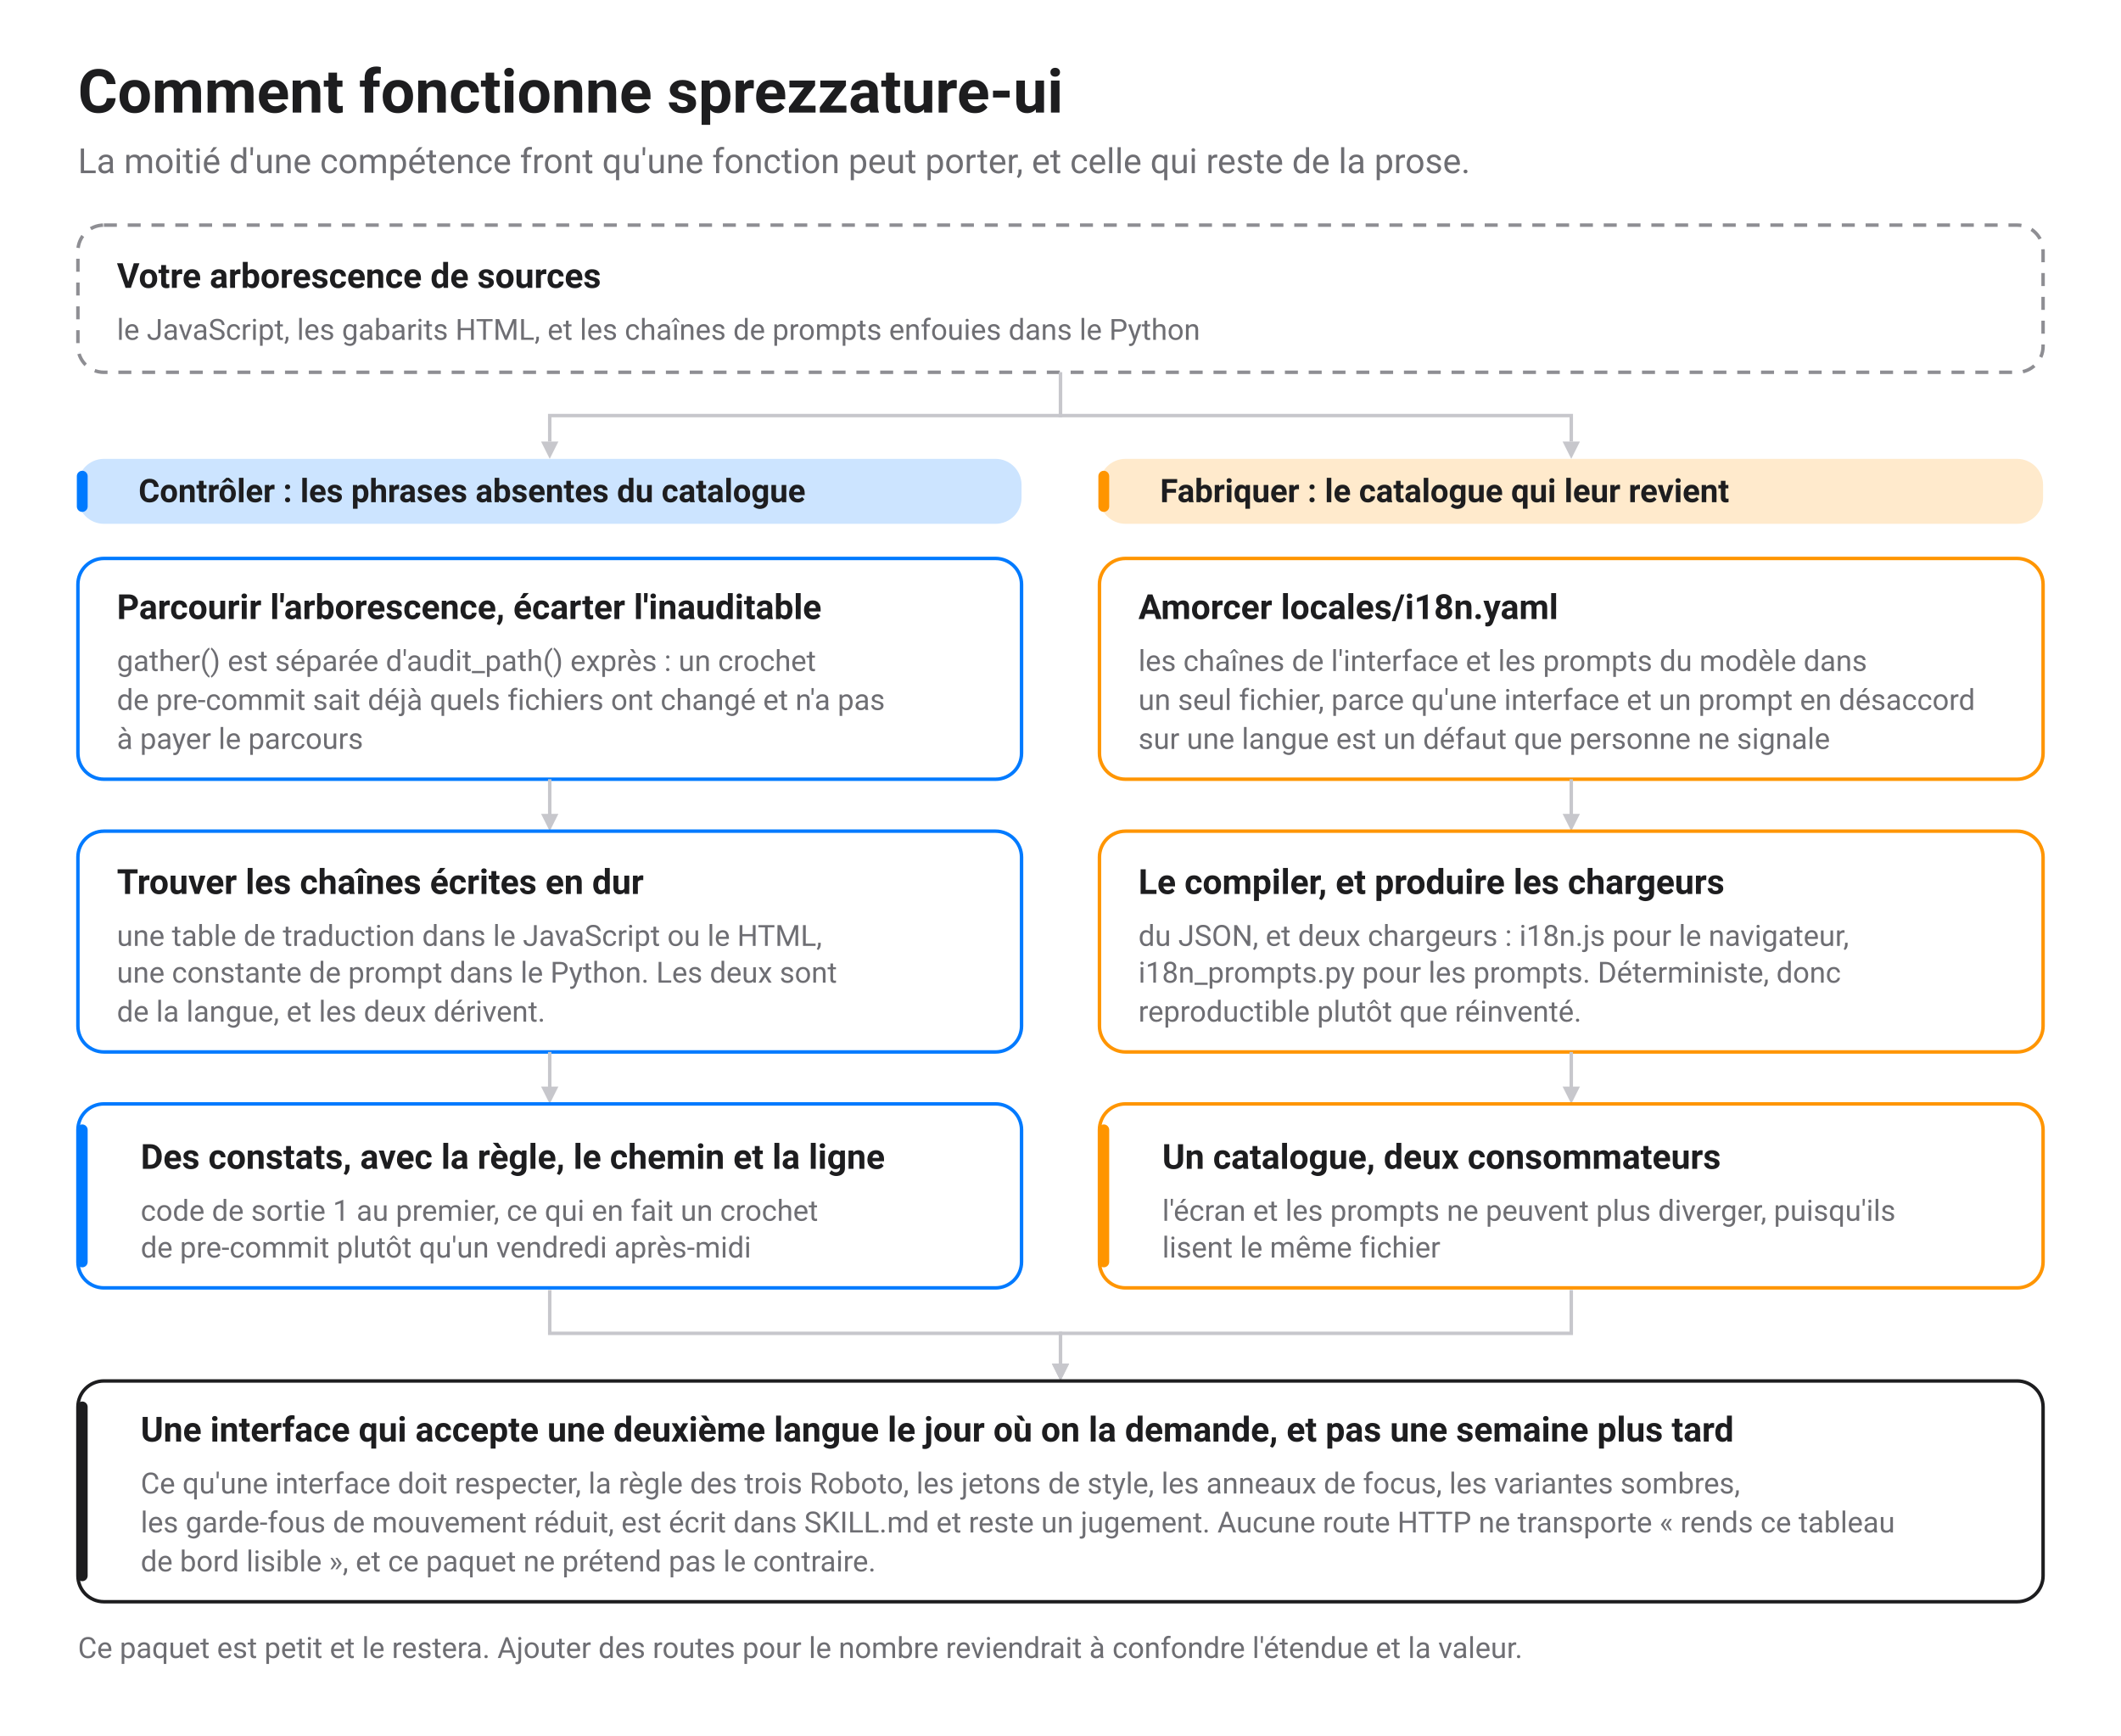
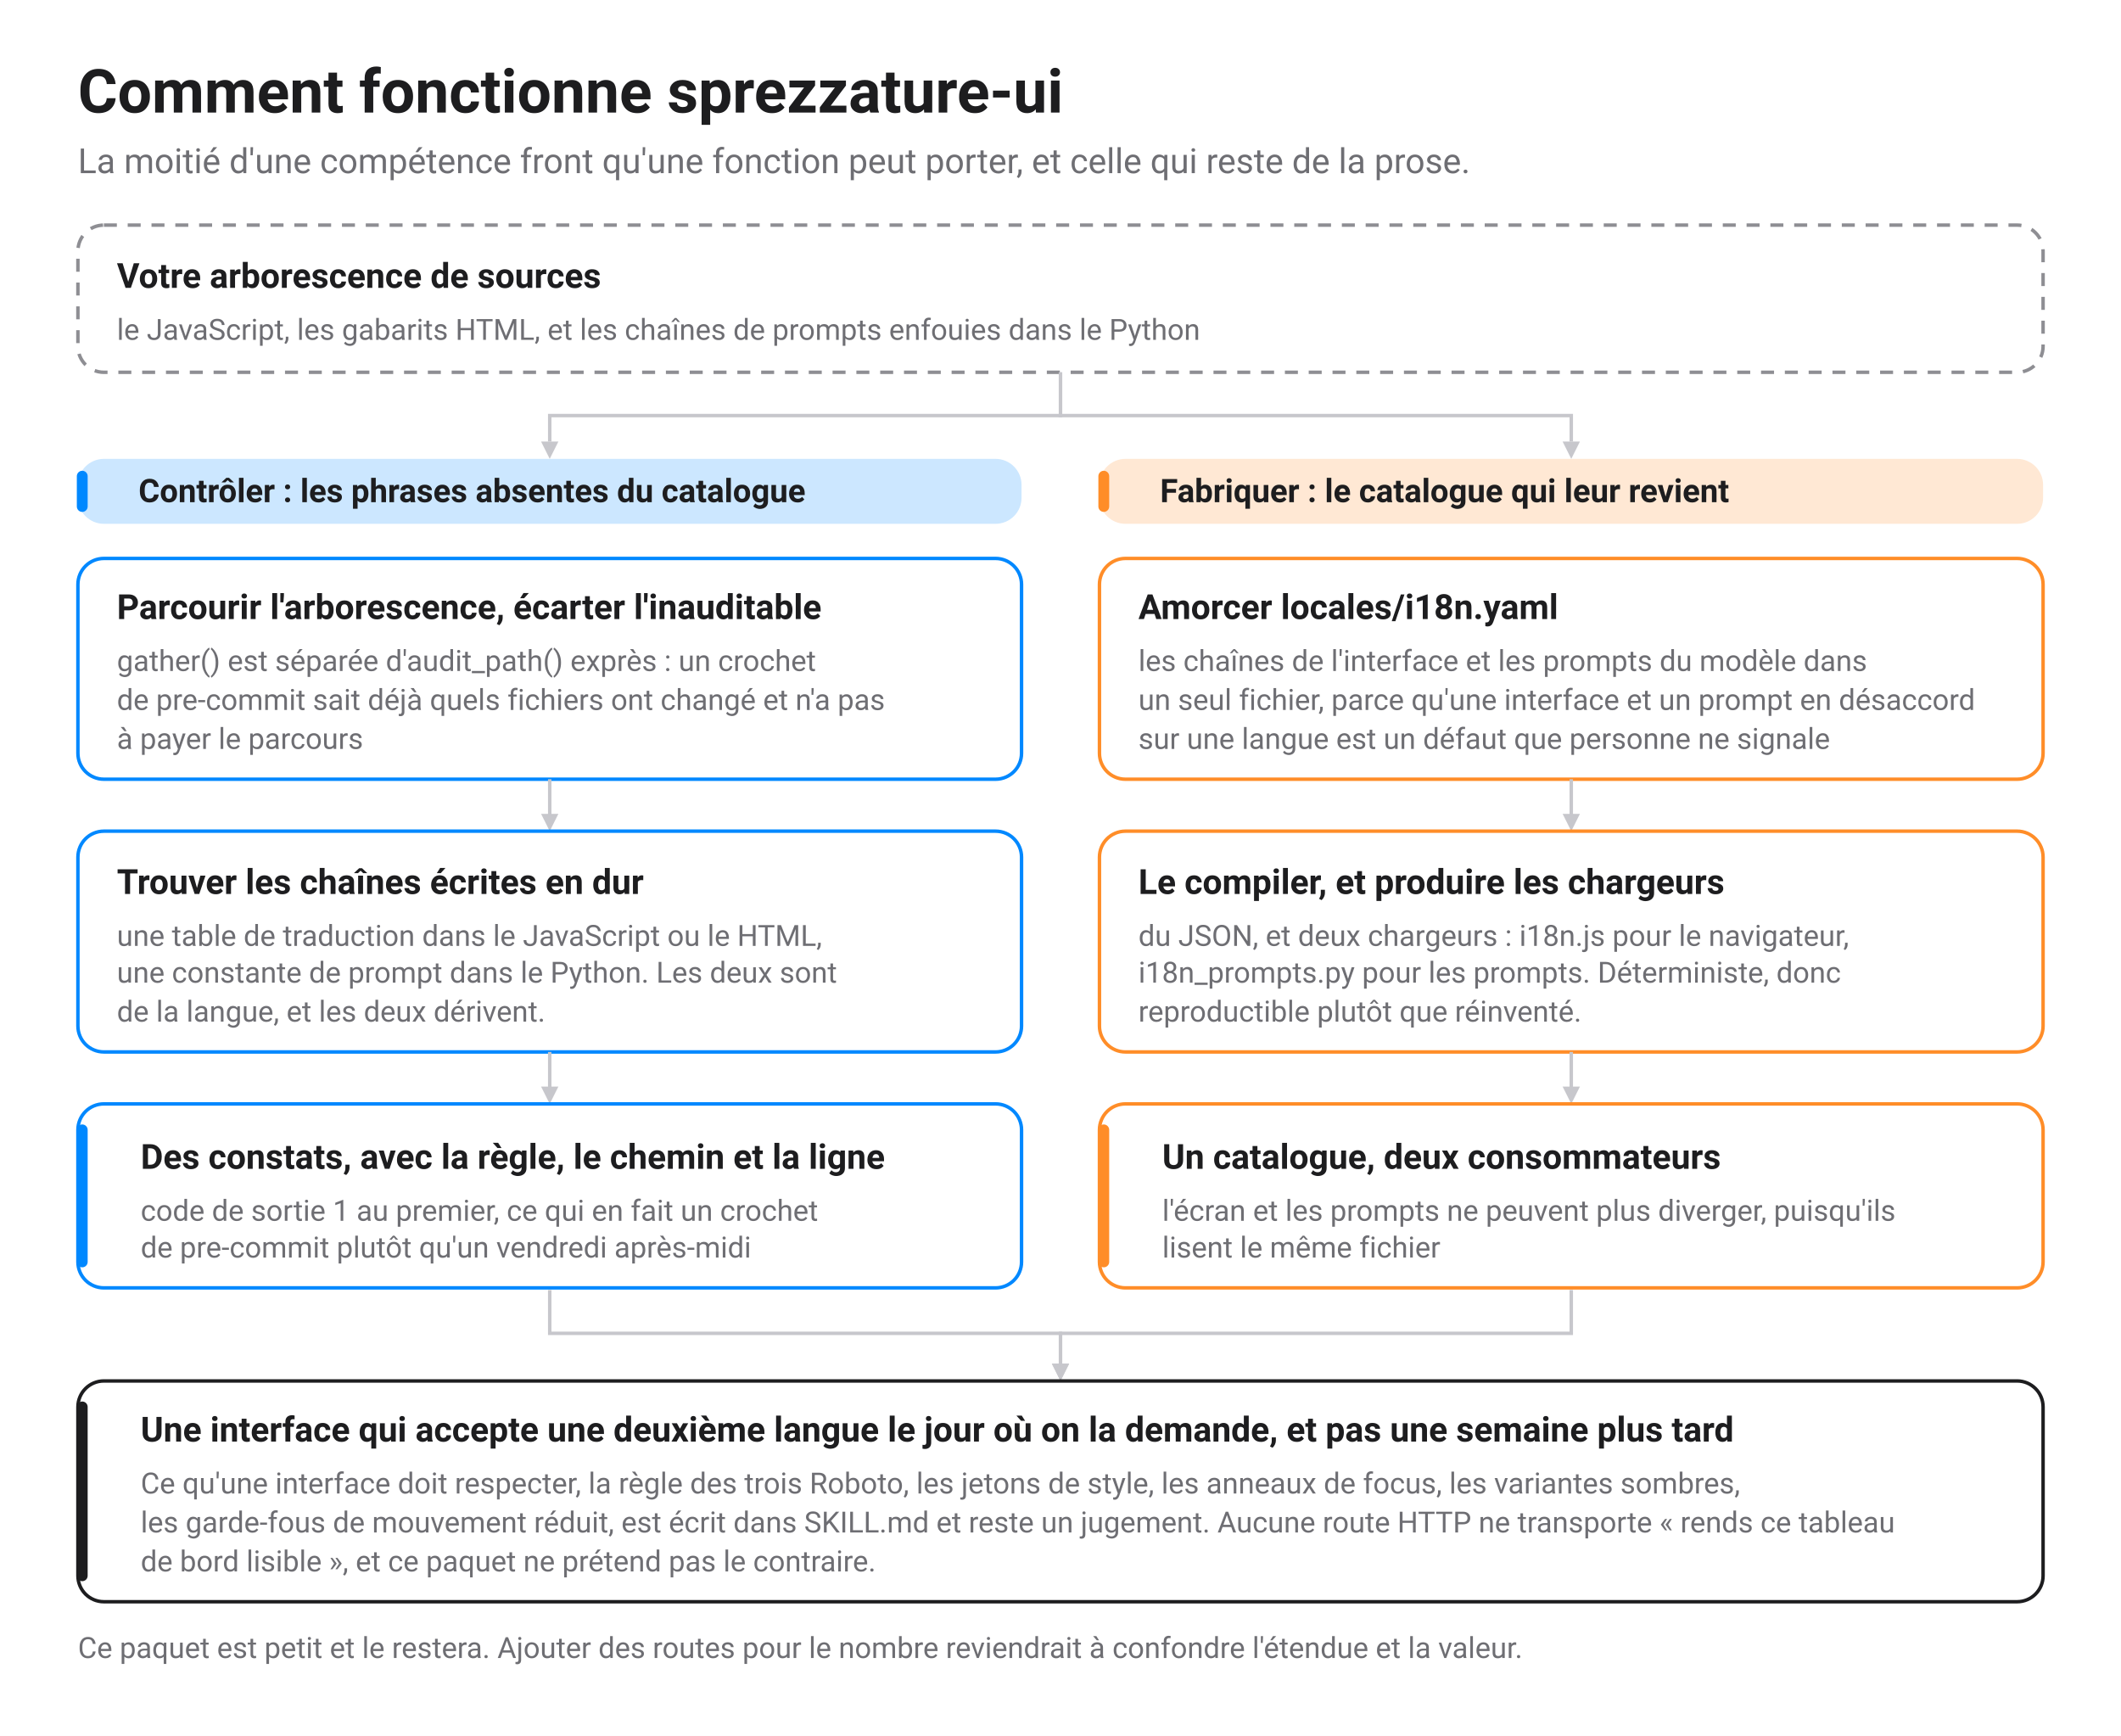
<svg xmlns="http://www.w3.org/2000/svg" width="980" height="802" viewBox="0 0 980 802" font-family="Roboto, Helvetica Neue, Helvetica, Arial, sans-serif" role="img" aria-labelledby="ui-hiw-title ui-hiw-desc">
-   <style>@media (prefers-color-scheme: dark){rect[fill="#FFFFFF"]{fill:#141416;}rect.paper{fill:#0B0B0C;}[fill="#1D1D1F"]{fill:#F2F2F7;}[fill="#6E6E73"]{fill:#9C9CA3;}[stroke="#1D1D1F"]{stroke:#F2F2F7;}[stroke="#C7C7CC"]{stroke:#5A5A5E;}[fill="#C7C7CC"]{fill:#5A5A5E;}rect[fill="#CCE4FF"]{fill:#082646;}rect[fill="#FFEACC"]{fill:#462C09;}}</style>
+   <style>@media (prefers-color-scheme: dark){rect[fill="#FFFFFF"]{fill:#141416;}rect.paper{fill:#0B0B0C;}[fill="#1D1D1F"]{fill:#F2F2F7;}[fill="#6E6E73"]{fill:#9C9CA3;}[stroke="#1D1D1F"]{stroke:#F2F2F7;}[stroke="#C7C7CC"]{stroke:#5A5A5E;}[fill="#C7C7CC"]{fill:#5A5A5E;}rect[fill="#CCE7FF"]{fill:#082946;}rect[fill="#FFE8D4"]{fill:#462A13;}}</style>
  <rect class="paper" width="980" height="802" fill="#FFFFFF" />
  <text x="36" y="52" font-size="28" font-weight="700" fill="#1D1D1F">Comment fonctionne sprezzature-ui</text>
  <text x="36" y="80" font-size="16" font-weight="400" fill="#6E6E73">La moitié d'une compétence front qu'une fonction peut porter, et celle qui reste de la prose.</text>
  <rect x="36" y="104" width="908" height="68" rx="12" fill="#FFFFFF" stroke="#8E8E93" stroke-width="1.6" stroke-dasharray="6 5" />
  <text x="54" y="133" font-size="16" font-weight="600" fill="#1D1D1F">Votre arborescence de sources</text>
  <text x="54" y="157" font-size="13.5" font-weight="400" fill="#6E6E73">le JavaScript, les gabarits HTML, et les chaînes de prompts enfouies dans le Python</text>
  <path d="M490,172 V192 H254 V204" stroke="#C7C7CC" stroke-width="1.6" fill="none" />
  <path d="M250,204 L254,212 L258,204" fill="#C7C7CC" />
  <path d="M490,172 V192 H726 V204" stroke="#C7C7CC" stroke-width="1.6" fill="none" />
  <path d="M722,204 L726,212 L730,204" fill="#C7C7CC" />
-   <rect x="36" y="212" width="436" height="30" rx="12" fill="#CCE4FF" />
-   <path d="M38,220 v14" stroke="#007AFF" stroke-width="5" stroke-linecap="round" fill="none" />
+   <rect x="36" y="212" width="436" height="30" rx="12" fill="#CCE7FF" />
+   <path d="M38,220 v14" stroke="#0088FF" stroke-width="5" stroke-linecap="round" fill="none" />
  <text x="64" y="232" font-size="15" font-weight="700" fill="#1D1D1F">Contrôler : les phrases absentes du catalogue</text>
-   <rect x="36" y="258" width="436" height="102" rx="12" fill="#FFFFFF" stroke="#007AFF" stroke-width="1.6" />
+   <rect x="36" y="258" width="436" height="102" rx="12" fill="#FFFFFF" stroke="#0088FF" stroke-width="1.6" />
  <text x="54" y="286" font-size="16" font-weight="600" fill="#1D1D1F">Parcourir l'arborescence, écarter l'inauditable</text>
  <text x="54" y="310" font-size="13.5" font-weight="400" fill="#6E6E73">gather() est séparée d'audit_path() exprès : un crochet</text>
  <text x="54" y="328" font-size="13.5" font-weight="400" fill="#6E6E73">de pre-commit sait déjà quels fichiers ont changé et n'a pas</text>
  <text x="54" y="346" font-size="13.5" font-weight="400" fill="#6E6E73">à payer le parcours</text>
  <path d="M254,360 v17" stroke="#C7C7CC" stroke-width="1.6" fill="none" />
  <path d="M250,376 L254,384 L258,376" fill="#C7C7CC" />
-   <rect x="36" y="384" width="436" height="102" rx="12" fill="#FFFFFF" stroke="#007AFF" stroke-width="1.6" />
+   <rect x="36" y="384" width="436" height="102" rx="12" fill="#FFFFFF" stroke="#0088FF" stroke-width="1.6" />
  <text x="54" y="413" font-size="16" font-weight="600" fill="#1D1D1F">Trouver les chaînes écrites en dur</text>
  <text x="54" y="437" font-size="13.5" font-weight="400" fill="#6E6E73">une table de traduction dans le JavaScript ou le HTML,</text>
  <text x="54" y="454" font-size="13.5" font-weight="400" fill="#6E6E73">une constante de prompt dans le Python. Les deux sont</text>
  <text x="54" y="472" font-size="13.5" font-weight="400" fill="#6E6E73">de la langue, et les deux dérivent.</text>
  <path d="M254,486 v17" stroke="#C7C7CC" stroke-width="1.6" fill="none" />
  <path d="M250,502 L254,510 L258,502" fill="#C7C7CC" />
-   <rect x="36" y="510" width="436" height="85" rx="12" fill="#FFFFFF" stroke="#007AFF" stroke-width="1.6" />
-   <path d="M38,522 v61" stroke="#007AFF" stroke-width="5" stroke-linecap="round" fill="none" />
+   <rect x="36" y="510" width="436" height="85" rx="12" fill="#FFFFFF" stroke="#0088FF" stroke-width="1.6" />
+   <path d="M38,522 v61" stroke="#0088FF" stroke-width="5" stroke-linecap="round" fill="none" />
  <text x="65" y="540" font-size="16" font-weight="600" fill="#1D1D1F">Des constats, avec la règle, le chemin et la ligne</text>
  <text x="65" y="564" font-size="13.5" font-weight="400" fill="#6E6E73">code de sortie 1 au premier, ce qui en fait un crochet</text>
  <text x="65" y="581" font-size="13.5" font-weight="400" fill="#6E6E73">de pre-commit plutôt qu'un vendredi après-midi</text>
-   <rect x="508" y="212" width="436" height="30" rx="12" fill="#FFEACC" />
-   <path d="M510,220 v14" stroke="#FF9500" stroke-width="5" stroke-linecap="round" fill="none" />
+   <rect x="508" y="212" width="436" height="30" rx="12" fill="#FFE8D4" />
+   <path d="M510,220 v14" stroke="#FF8D28" stroke-width="5" stroke-linecap="round" fill="none" />
  <text x="536" y="232" font-size="15" font-weight="700" fill="#1D1D1F">Fabriquer : le catalogue qui leur revient</text>
-   <rect x="508" y="258" width="436" height="102" rx="12" fill="#FFFFFF" stroke="#FF9500" stroke-width="1.6" />
+   <rect x="508" y="258" width="436" height="102" rx="12" fill="#FFFFFF" stroke="#FF8D28" stroke-width="1.6" />
  <text x="526" y="286" font-size="16" font-weight="600" fill="#1D1D1F">Amorcer locales/i18n.yaml</text>
  <text x="526" y="310" font-size="13.5" font-weight="400" fill="#6E6E73">les chaînes de l'interface et les prompts du modèle dans</text>
  <text x="526" y="328" font-size="13.5" font-weight="400" fill="#6E6E73">un seul fichier, parce qu'une interface et un prompt en désaccord</text>
  <text x="526" y="346" font-size="13.5" font-weight="400" fill="#6E6E73">sur une langue est un défaut que personne ne signale</text>
  <path d="M726,360 v17" stroke="#C7C7CC" stroke-width="1.6" fill="none" />
  <path d="M722,376 L726,384 L730,376" fill="#C7C7CC" />
-   <rect x="508" y="384" width="436" height="102" rx="12" fill="#FFFFFF" stroke="#FF9500" stroke-width="1.6" />
+   <rect x="508" y="384" width="436" height="102" rx="12" fill="#FFFFFF" stroke="#FF8D28" stroke-width="1.6" />
  <text x="526" y="413" font-size="16" font-weight="600" fill="#1D1D1F">Le compiler, et produire les chargeurs</text>
  <text x="526" y="437" font-size="13.5" font-weight="400" fill="#6E6E73">du JSON, et deux chargeurs : i18n.js pour le navigateur,</text>
  <text x="526" y="454" font-size="13.5" font-weight="400" fill="#6E6E73">i18n_prompts.py pour les prompts. Déterministe, donc</text>
  <text x="526" y="472" font-size="13.5" font-weight="400" fill="#6E6E73">reproductible plutôt que réinventé.</text>
  <path d="M726,486 v17" stroke="#C7C7CC" stroke-width="1.6" fill="none" />
  <path d="M722,502 L726,510 L730,502" fill="#C7C7CC" />
-   <rect x="508" y="510" width="436" height="85" rx="12" fill="#FFFFFF" stroke="#FF9500" stroke-width="1.6" />
-   <path d="M510,522 v61" stroke="#FF9500" stroke-width="5" stroke-linecap="round" fill="none" />
+   <rect x="508" y="510" width="436" height="85" rx="12" fill="#FFFFFF" stroke="#FF8D28" stroke-width="1.6" />
+   <path d="M510,522 v61" stroke="#FF8D28" stroke-width="5" stroke-linecap="round" fill="none" />
  <text x="537" y="540" font-size="16" font-weight="600" fill="#1D1D1F">Un catalogue, deux consommateurs</text>
  <text x="537" y="564" font-size="13.5" font-weight="400" fill="#6E6E73">l'écran et les prompts ne peuvent plus diverger, puisqu'ils</text>
  <text x="537" y="581" font-size="13.5" font-weight="400" fill="#6E6E73">lisent le même fichier</text>
  <path d="M254,596 V616 H490 V630" stroke="#C7C7CC" stroke-width="1.6" fill="none" />
  <path d="M486,630 L490,638 L494,630" fill="#C7C7CC" />
  <path d="M726,596 V616 H490 V630" stroke="#C7C7CC" stroke-width="1.6" fill="none" />
  <path d="M486,630 L490,638 L494,630" fill="#C7C7CC" />
  <rect x="36" y="638" width="908" height="102" rx="12" fill="#FFFFFF" stroke="#1D1D1F" stroke-width="1.6" />
  <path d="M38,650 v78" stroke="#1D1D1F" stroke-width="5" stroke-linecap="round" fill="none" />
  <text x="65" y="666" font-size="16" font-weight="600" fill="#1D1D1F">Une interface qui accepte une deuxième langue le jour où on la demande, et pas une semaine plus tard</text>
  <text x="65" y="690" font-size="13.5" font-weight="400" fill="#6E6E73">Ce qu'une interface doit respecter, la règle des trois Roboto, les jetons de style, les anneaux de focus, les variantes sombres,</text>
  <text x="65" y="708" font-size="13.5" font-weight="400" fill="#6E6E73">les garde-fous de mouvement réduit, est écrit dans SKILL.md et reste un jugement. Aucune route HTTP ne transporte « rends ce tableau</text>
  <text x="65" y="726" font-size="13.5" font-weight="400" fill="#6E6E73">de bord lisible », et ce paquet ne prétend pas le contraire.</text>
  <text x="36" y="766" font-size="13.5" font-weight="400" fill="#6E6E73">Ce paquet est petit et le restera. Ajouter des routes pour le nombre reviendrait à confondre l'étendue et la valeur.</text>
</svg>
